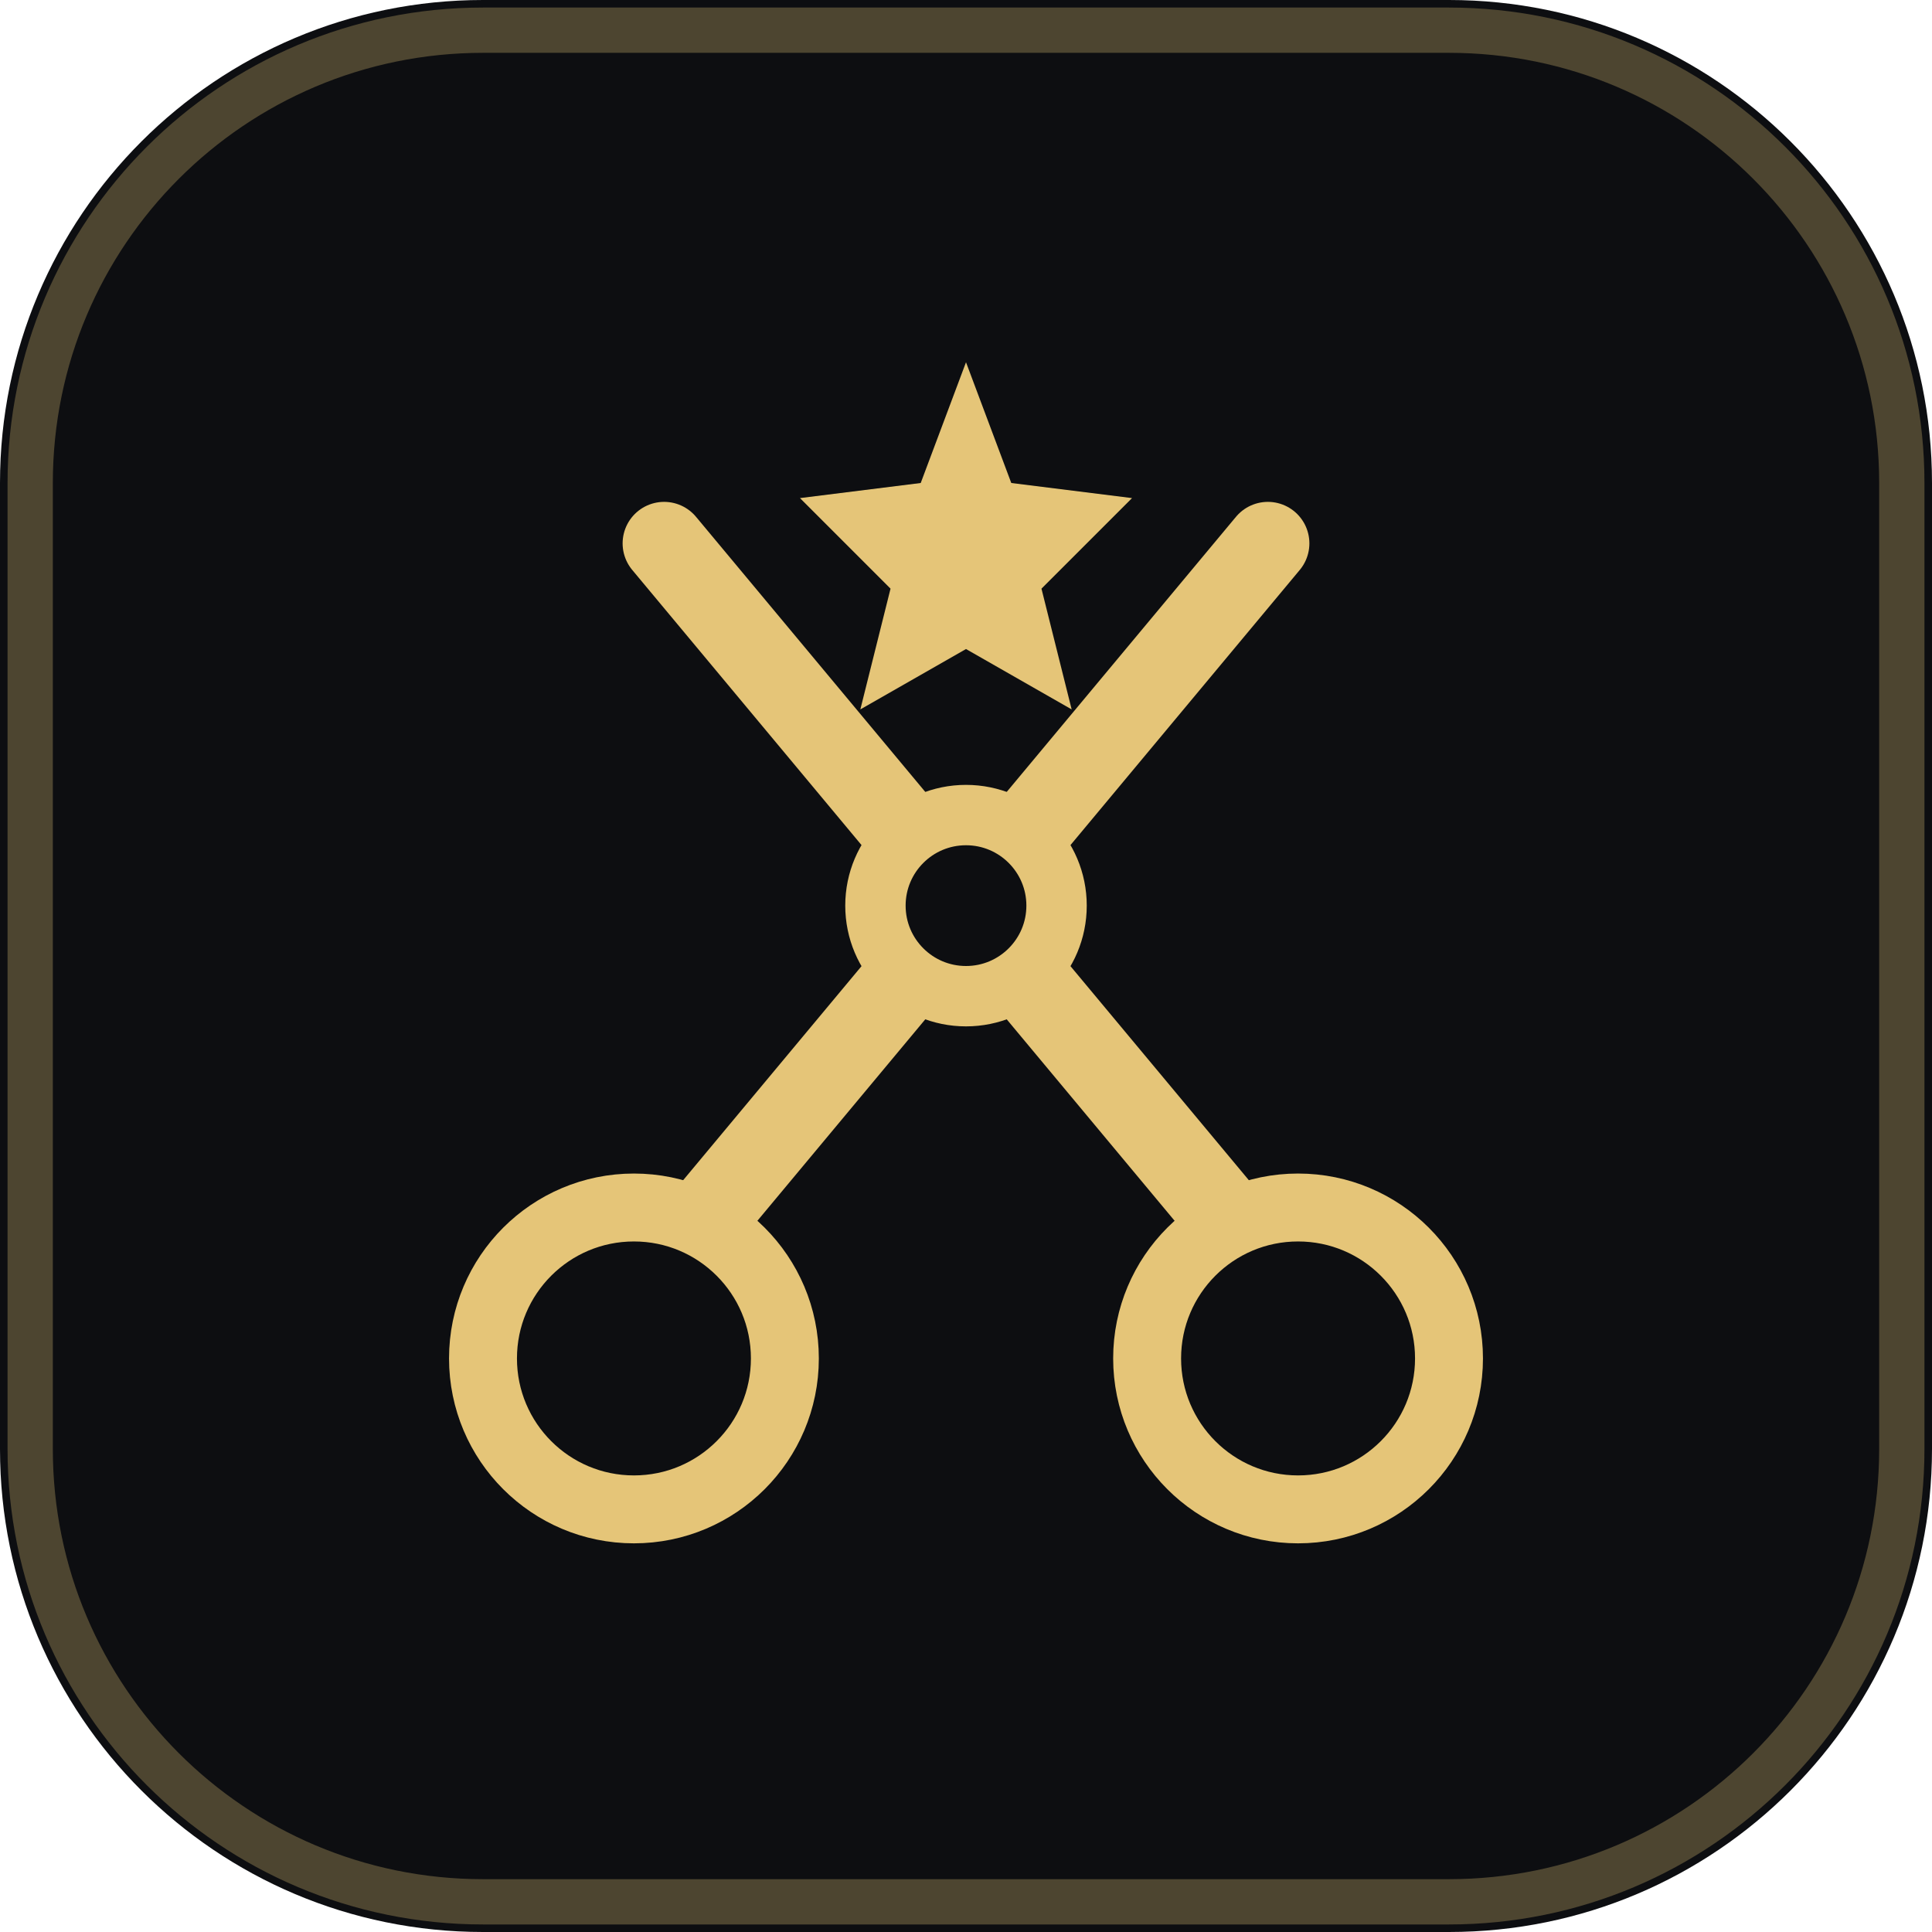
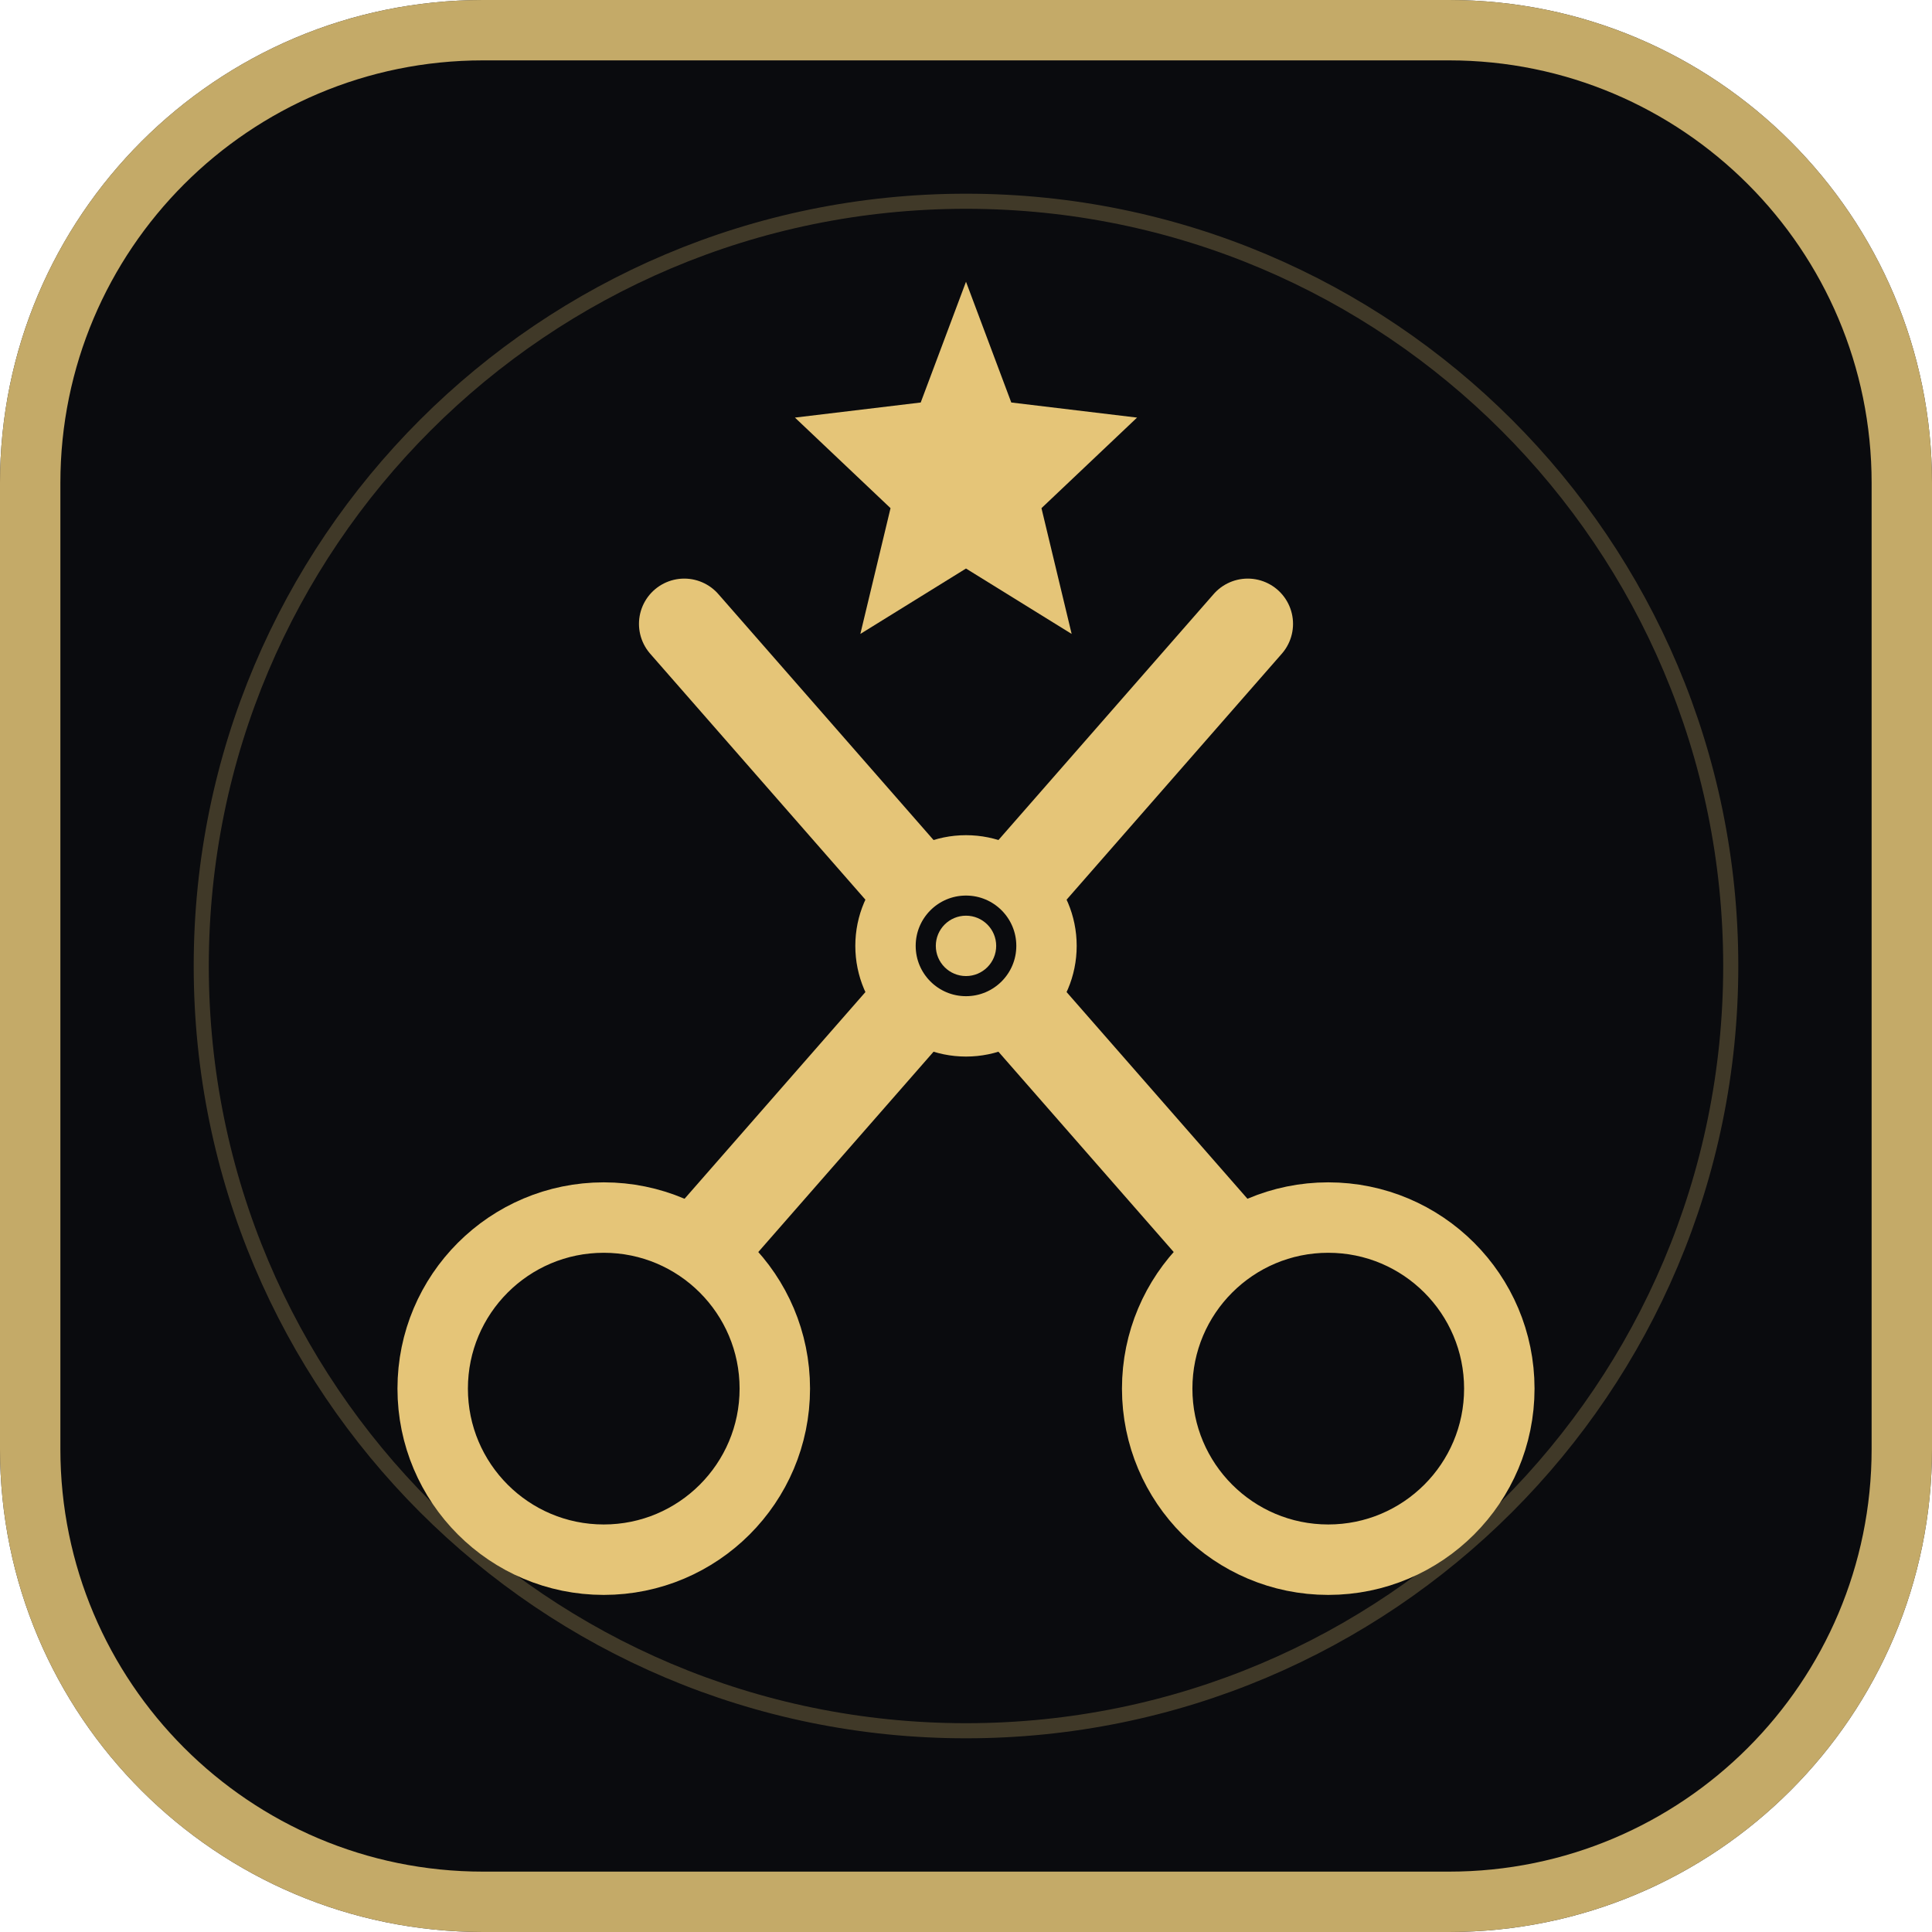
- <svg xmlns="http://www.w3.org/2000/svg" viewBox="0 0 64 64" fill="none">
-   <rect width="64" height="64" rx="16" fill="#0D0E11" />
-   <rect x="1" y="1" width="62" height="62" rx="15" stroke="#E5C578" stroke-width="1.5" stroke-opacity="0.3" />
-   <g transform="translate(12, 10)">
-     <path d="M10 8 L30 32 M30 8 L10 32" stroke="#E5C578" stroke-width="2.75" stroke-linecap="round" />
-     <circle cx="20" cy="20" r="3" fill="#0D0E11" stroke="#E5C578" stroke-width="2" />
-     <circle cx="9" cy="35" r="5" stroke="#E5C578" stroke-width="2.25" fill="#0D0E11" />
-     <circle cx="31" cy="35" r="5" stroke="#E5C578" stroke-width="2.25" fill="#0D0E11" />
-     <path d="M20 2 L21.5 6 L25.5 6.5 L22.5 9.5 L23.5 13.5 L20 11.5 L16.5 13.5 L17.5 9.5 L14.5 6.5 L18.5 6 Z" fill="#E5C578" />
+ <svg xmlns="http://www.w3.org/2000/svg" viewBox="0 0 192 192" width="192" height="192" fill="none">
+   <rect width="192" height="192" rx="48" fill="#0A0B0E" />
+   <rect x="3" y="3" width="186" height="186" rx="45" stroke="#E5C578" stroke-width="6" stroke-opacity="0.85" />
+   <circle cx="96" cy="96" r="76" stroke="#E5C578" stroke-width="1.5" stroke-opacity="0.25" />
+   <path d="M96 28 L100.5 40 L113 41.5 L103.5 50.5 L106.5 63 L96 56.5 L85.5 63 L88.5 50.5 L79 41.5 L91.5 40 Z" fill="#E5C578" />
+   <g stroke="#E5C578" stroke-linecap="round" stroke-linejoin="round">
+     <path d="M68 62 L124 126" stroke-width="9" />
+     <path d="M124 62 L68 126" stroke-width="9" />
+     <circle cx="96" cy="94" r="8" fill="#0A0B0E" stroke-width="6" />
+     <circle cx="60" cy="138" r="17" stroke-width="7" fill="#0A0B0E" />
+     <circle cx="132" cy="138" r="17" stroke-width="7" fill="#0A0B0E" />
  </g>
+   <circle cx="96" cy="94" r="3" fill="#E5C578" />
</svg>
